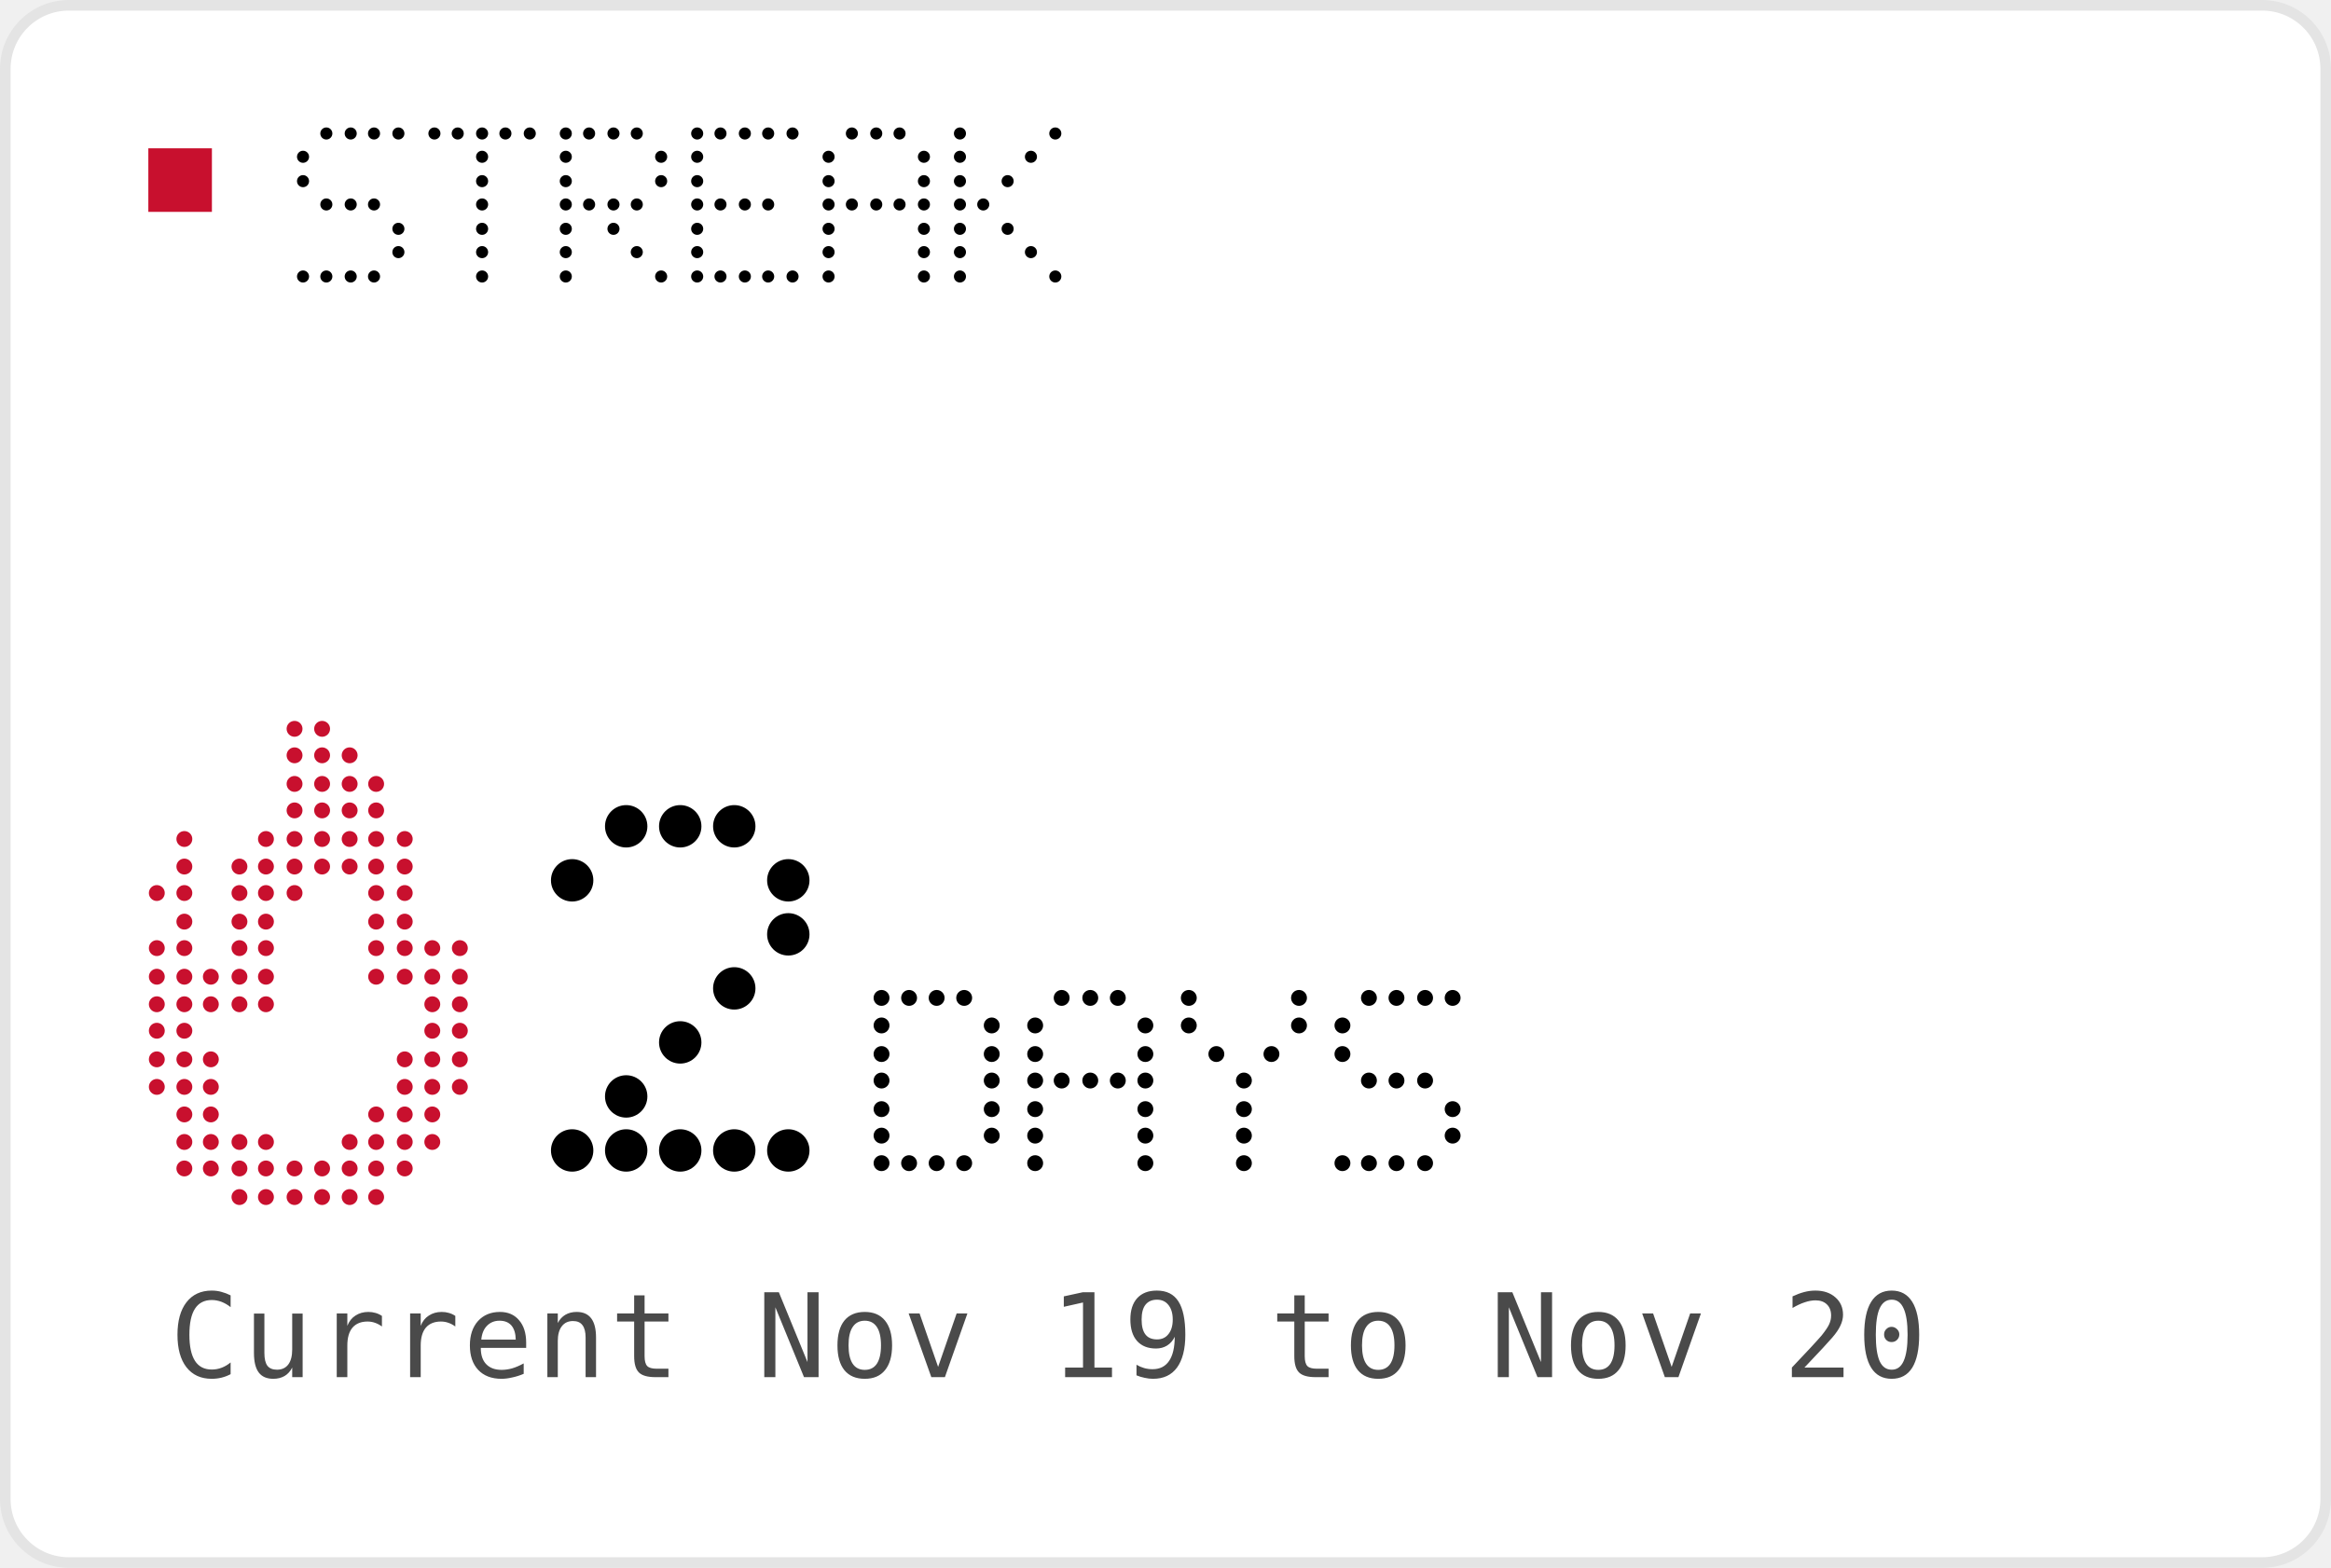
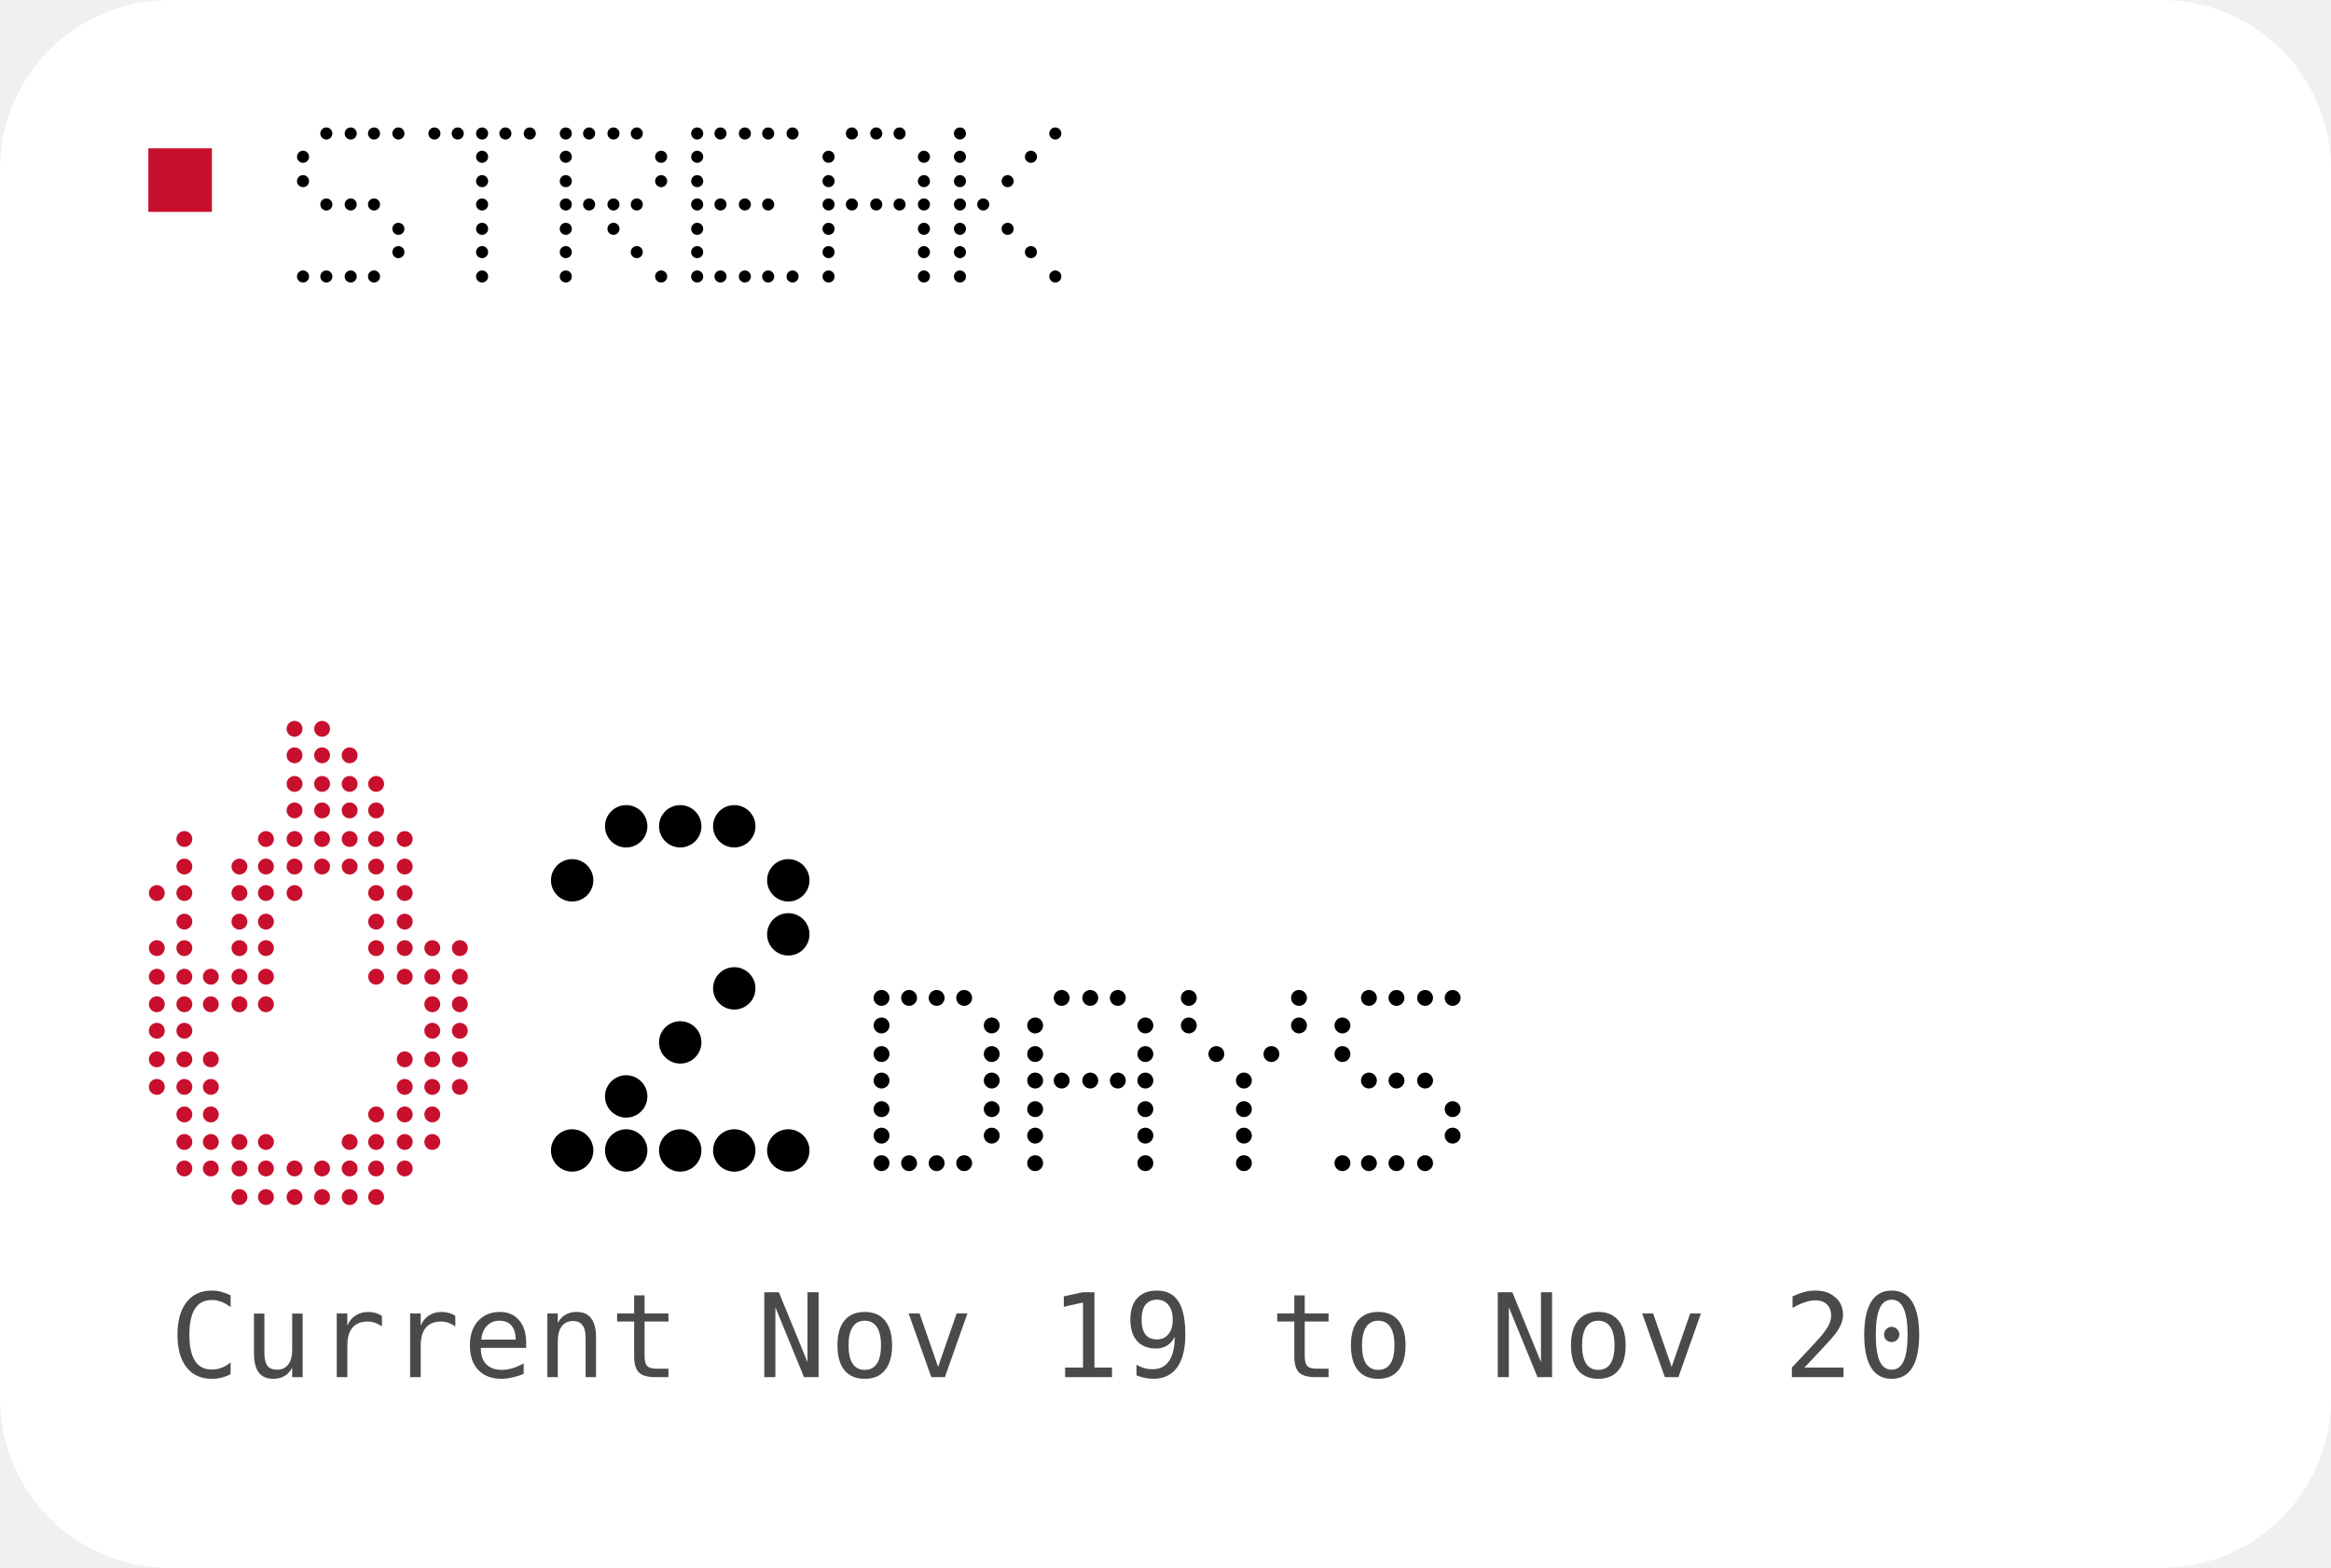
<svg xmlns="http://www.w3.org/2000/svg" width="220" height="148" viewBox="0 0 220 148" role="img">
-   <rect x="0.5" y="0.5" width="219" height="147" rx="6" fill="#FFFFFF" stroke="#E4E4E4" stroke-width="1" />
+   <rect width="220" height="148" rx="16" fill="#FFFFFF" />
  <rect x="14" y="14" width="6" height="6" fill="#C8102E" />
  <circle cx="30.8" cy="12.6" r="0.57" fill="#000000" />
  <circle cx="33.1" cy="12.6" r="0.57" fill="#000000" />
  <circle cx="35.3" cy="12.6" r="0.57" fill="#000000" />
  <circle cx="37.6" cy="12.6" r="0.57" fill="#000000" />
  <circle cx="28.6" cy="14.8" r="0.57" fill="#000000" />
  <circle cx="28.6" cy="17.1" r="0.57" fill="#000000" />
  <circle cx="30.8" cy="19.3" r="0.57" fill="#000000" />
  <circle cx="33.1" cy="19.3" r="0.57" fill="#000000" />
  <circle cx="35.3" cy="19.3" r="0.57" fill="#000000" />
  <circle cx="37.6" cy="21.6" r="0.57" fill="#000000" />
  <circle cx="37.6" cy="23.8" r="0.57" fill="#000000" />
  <circle cx="28.6" cy="26.1" r="0.57" fill="#000000" />
  <circle cx="30.8" cy="26.1" r="0.57" fill="#000000" />
  <circle cx="33.1" cy="26.1" r="0.57" fill="#000000" />
  <circle cx="35.3" cy="26.1" r="0.57" fill="#000000" />
  <circle cx="41.0" cy="12.6" r="0.57" fill="#000000" />
  <circle cx="43.2" cy="12.6" r="0.57" fill="#000000" />
  <circle cx="45.5" cy="12.6" r="0.57" fill="#000000" />
  <circle cx="47.7" cy="12.6" r="0.57" fill="#000000" />
  <circle cx="50.0" cy="12.6" r="0.57" fill="#000000" />
  <circle cx="45.5" cy="14.8" r="0.57" fill="#000000" />
  <circle cx="45.5" cy="17.1" r="0.57" fill="#000000" />
  <circle cx="45.5" cy="19.3" r="0.57" fill="#000000" />
  <circle cx="45.5" cy="21.6" r="0.57" fill="#000000" />
  <circle cx="45.5" cy="23.8" r="0.57" fill="#000000" />
  <circle cx="45.5" cy="26.1" r="0.57" fill="#000000" />
  <circle cx="53.4" cy="12.6" r="0.57" fill="#000000" />
  <circle cx="55.6" cy="12.6" r="0.57" fill="#000000" />
  <circle cx="57.9" cy="12.6" r="0.57" fill="#000000" />
  <circle cx="60.1" cy="12.6" r="0.57" fill="#000000" />
  <circle cx="53.4" cy="14.8" r="0.57" fill="#000000" />
  <circle cx="62.4" cy="14.8" r="0.57" fill="#000000" />
  <circle cx="53.4" cy="17.1" r="0.57" fill="#000000" />
  <circle cx="62.4" cy="17.1" r="0.57" fill="#000000" />
  <circle cx="53.4" cy="19.3" r="0.57" fill="#000000" />
  <circle cx="55.6" cy="19.3" r="0.57" fill="#000000" />
  <circle cx="57.9" cy="19.3" r="0.57" fill="#000000" />
  <circle cx="60.1" cy="19.3" r="0.57" fill="#000000" />
  <circle cx="53.4" cy="21.6" r="0.57" fill="#000000" />
  <circle cx="57.9" cy="21.6" r="0.57" fill="#000000" />
  <circle cx="53.4" cy="23.8" r="0.57" fill="#000000" />
  <circle cx="60.1" cy="23.8" r="0.57" fill="#000000" />
  <circle cx="53.4" cy="26.1" r="0.57" fill="#000000" />
  <circle cx="62.4" cy="26.1" r="0.57" fill="#000000" />
  <circle cx="65.8" cy="12.6" r="0.57" fill="#000000" />
  <circle cx="68.0" cy="12.6" r="0.57" fill="#000000" />
  <circle cx="70.3" cy="12.6" r="0.57" fill="#000000" />
  <circle cx="72.5" cy="12.6" r="0.57" fill="#000000" />
  <circle cx="74.8" cy="12.6" r="0.57" fill="#000000" />
  <circle cx="65.8" cy="14.8" r="0.57" fill="#000000" />
  <circle cx="65.8" cy="17.1" r="0.57" fill="#000000" />
  <circle cx="65.8" cy="19.3" r="0.57" fill="#000000" />
  <circle cx="68.0" cy="19.3" r="0.57" fill="#000000" />
  <circle cx="70.3" cy="19.3" r="0.57" fill="#000000" />
  <circle cx="72.5" cy="19.3" r="0.57" fill="#000000" />
  <circle cx="65.8" cy="21.6" r="0.57" fill="#000000" />
  <circle cx="65.8" cy="23.8" r="0.57" fill="#000000" />
  <circle cx="65.8" cy="26.1" r="0.57" fill="#000000" />
  <circle cx="68.0" cy="26.1" r="0.57" fill="#000000" />
  <circle cx="70.3" cy="26.1" r="0.57" fill="#000000" />
  <circle cx="72.5" cy="26.1" r="0.57" fill="#000000" />
  <circle cx="74.8" cy="26.1" r="0.57" fill="#000000" />
  <circle cx="80.4" cy="12.6" r="0.57" fill="#000000" />
  <circle cx="82.7" cy="12.6" r="0.57" fill="#000000" />
  <circle cx="84.9" cy="12.6" r="0.57" fill="#000000" />
  <circle cx="78.2" cy="14.8" r="0.57" fill="#000000" />
  <circle cx="87.2" cy="14.8" r="0.57" fill="#000000" />
  <circle cx="78.2" cy="17.1" r="0.57" fill="#000000" />
  <circle cx="87.2" cy="17.1" r="0.57" fill="#000000" />
  <circle cx="78.2" cy="19.3" r="0.57" fill="#000000" />
  <circle cx="80.4" cy="19.3" r="0.57" fill="#000000" />
  <circle cx="82.7" cy="19.3" r="0.57" fill="#000000" />
  <circle cx="84.9" cy="19.3" r="0.57" fill="#000000" />
  <circle cx="87.2" cy="19.3" r="0.57" fill="#000000" />
  <circle cx="78.2" cy="21.6" r="0.57" fill="#000000" />
  <circle cx="87.2" cy="21.6" r="0.57" fill="#000000" />
  <circle cx="78.2" cy="23.8" r="0.57" fill="#000000" />
  <circle cx="87.2" cy="23.8" r="0.57" fill="#000000" />
  <circle cx="78.2" cy="26.1" r="0.57" fill="#000000" />
  <circle cx="87.2" cy="26.1" r="0.57" fill="#000000" />
  <circle cx="90.6" cy="12.6" r="0.57" fill="#000000" />
  <circle cx="99.6" cy="12.6" r="0.57" fill="#000000" />
  <circle cx="90.6" cy="14.8" r="0.57" fill="#000000" />
  <circle cx="97.3" cy="14.8" r="0.57" fill="#000000" />
  <circle cx="90.6" cy="17.1" r="0.57" fill="#000000" />
  <circle cx="95.1" cy="17.1" r="0.57" fill="#000000" />
  <circle cx="90.6" cy="19.3" r="0.57" fill="#000000" />
  <circle cx="92.8" cy="19.3" r="0.57" fill="#000000" />
  <circle cx="90.6" cy="21.6" r="0.57" fill="#000000" />
  <circle cx="95.1" cy="21.6" r="0.57" fill="#000000" />
  <circle cx="90.6" cy="23.8" r="0.57" fill="#000000" />
  <circle cx="97.3" cy="23.8" r="0.57" fill="#000000" />
  <circle cx="90.6" cy="26.1" r="0.57" fill="#000000" />
  <circle cx="99.6" cy="26.1" r="0.57" fill="#000000" />
  <circle cx="27.8" cy="68.8" r="0.75" fill="#C8102E" />
  <circle cx="30.4" cy="68.8" r="0.75" fill="#C8102E" />
  <circle cx="27.8" cy="71.3" r="0.75" fill="#C8102E" />
  <circle cx="30.4" cy="71.3" r="0.75" fill="#C8102E" />
  <circle cx="33.0" cy="71.3" r="0.75" fill="#C8102E" />
  <circle cx="27.8" cy="74.0" r="0.75" fill="#C8102E" />
  <circle cx="30.4" cy="74.0" r="0.75" fill="#C8102E" />
  <circle cx="33.0" cy="74.0" r="0.75" fill="#C8102E" />
  <circle cx="35.5" cy="74.0" r="0.75" fill="#C8102E" />
  <circle cx="27.8" cy="76.5" r="0.75" fill="#C8102E" />
  <circle cx="30.4" cy="76.5" r="0.75" fill="#C8102E" />
  <circle cx="33.0" cy="76.5" r="0.75" fill="#C8102E" />
  <circle cx="35.5" cy="76.5" r="0.75" fill="#C8102E" />
  <circle cx="17.4" cy="79.2" r="0.75" fill="#C8102E" />
  <circle cx="25.1" cy="79.2" r="0.75" fill="#C8102E" />
  <circle cx="27.8" cy="79.2" r="0.75" fill="#C8102E" />
  <circle cx="30.4" cy="79.2" r="0.75" fill="#C8102E" />
  <circle cx="33.0" cy="79.2" r="0.75" fill="#C8102E" />
  <circle cx="35.5" cy="79.2" r="0.75" fill="#C8102E" />
  <circle cx="38.2" cy="79.2" r="0.75" fill="#C8102E" />
  <circle cx="17.4" cy="81.8" r="0.75" fill="#C8102E" />
  <circle cx="22.6" cy="81.8" r="0.75" fill="#C8102E" />
  <circle cx="25.1" cy="81.8" r="0.75" fill="#C8102E" />
  <circle cx="27.8" cy="81.8" r="0.75" fill="#C8102E" />
  <circle cx="30.4" cy="81.8" r="0.75" fill="#C8102E" />
  <circle cx="33.0" cy="81.8" r="0.75" fill="#C8102E" />
  <circle cx="35.5" cy="81.8" r="0.75" fill="#C8102E" />
  <circle cx="38.2" cy="81.8" r="0.75" fill="#C8102E" />
  <circle cx="14.8" cy="84.3" r="0.75" fill="#C8102E" />
  <circle cx="17.4" cy="84.3" r="0.75" fill="#C8102E" />
  <circle cx="22.6" cy="84.3" r="0.75" fill="#C8102E" />
  <circle cx="25.1" cy="84.3" r="0.75" fill="#C8102E" />
  <circle cx="27.8" cy="84.3" r="0.75" fill="#C8102E" />
  <circle cx="35.5" cy="84.3" r="0.75" fill="#C8102E" />
  <circle cx="38.2" cy="84.3" r="0.75" fill="#C8102E" />
  <circle cx="17.4" cy="87.0" r="0.75" fill="#C8102E" />
  <circle cx="22.6" cy="87.0" r="0.75" fill="#C8102E" />
  <circle cx="25.1" cy="87.0" r="0.75" fill="#C8102E" />
  <circle cx="35.5" cy="87.0" r="0.75" fill="#C8102E" />
  <circle cx="38.2" cy="87.0" r="0.75" fill="#C8102E" />
  <circle cx="14.8" cy="89.5" r="0.75" fill="#C8102E" />
  <circle cx="17.4" cy="89.5" r="0.75" fill="#C8102E" />
  <circle cx="22.6" cy="89.5" r="0.75" fill="#C8102E" />
  <circle cx="25.1" cy="89.5" r="0.75" fill="#C8102E" />
  <circle cx="35.5" cy="89.5" r="0.75" fill="#C8102E" />
  <circle cx="38.2" cy="89.5" r="0.75" fill="#C8102E" />
  <circle cx="40.8" cy="89.5" r="0.75" fill="#C8102E" />
  <circle cx="43.4" cy="89.5" r="0.75" fill="#C8102E" />
  <circle cx="14.8" cy="92.2" r="0.75" fill="#C8102E" />
  <circle cx="17.4" cy="92.2" r="0.75" fill="#C8102E" />
  <circle cx="19.9" cy="92.2" r="0.75" fill="#C8102E" />
  <circle cx="22.6" cy="92.2" r="0.75" fill="#C8102E" />
  <circle cx="25.1" cy="92.2" r="0.75" fill="#C8102E" />
  <circle cx="35.5" cy="92.2" r="0.75" fill="#C8102E" />
  <circle cx="38.2" cy="92.2" r="0.75" fill="#C8102E" />
  <circle cx="40.8" cy="92.2" r="0.75" fill="#C8102E" />
  <circle cx="43.4" cy="92.2" r="0.75" fill="#C8102E" />
  <circle cx="14.8" cy="94.8" r="0.75" fill="#C8102E" />
  <circle cx="17.4" cy="94.8" r="0.75" fill="#C8102E" />
  <circle cx="19.9" cy="94.8" r="0.75" fill="#C8102E" />
  <circle cx="22.6" cy="94.8" r="0.75" fill="#C8102E" />
  <circle cx="25.1" cy="94.8" r="0.75" fill="#C8102E" />
  <circle cx="40.8" cy="94.8" r="0.75" fill="#C8102E" />
  <circle cx="43.4" cy="94.8" r="0.75" fill="#C8102E" />
  <circle cx="14.8" cy="97.3" r="0.75" fill="#C8102E" />
  <circle cx="17.4" cy="97.3" r="0.75" fill="#C8102E" />
  <circle cx="40.8" cy="97.3" r="0.75" fill="#C8102E" />
  <circle cx="43.4" cy="97.3" r="0.75" fill="#C8102E" />
  <circle cx="14.8" cy="100.0" r="0.75" fill="#C8102E" />
  <circle cx="17.4" cy="100.0" r="0.75" fill="#C8102E" />
  <circle cx="19.9" cy="100.0" r="0.75" fill="#C8102E" />
  <circle cx="38.2" cy="100.0" r="0.75" fill="#C8102E" />
  <circle cx="40.8" cy="100.0" r="0.75" fill="#C8102E" />
  <circle cx="43.4" cy="100.0" r="0.75" fill="#C8102E" />
  <circle cx="14.8" cy="102.6" r="0.75" fill="#C8102E" />
  <circle cx="17.4" cy="102.6" r="0.75" fill="#C8102E" />
  <circle cx="19.9" cy="102.6" r="0.75" fill="#C8102E" />
  <circle cx="38.2" cy="102.6" r="0.75" fill="#C8102E" />
  <circle cx="40.8" cy="102.6" r="0.75" fill="#C8102E" />
  <circle cx="43.4" cy="102.6" r="0.75" fill="#C8102E" />
  <circle cx="17.4" cy="105.2" r="0.75" fill="#C8102E" />
  <circle cx="19.9" cy="105.2" r="0.75" fill="#C8102E" />
  <circle cx="35.5" cy="105.2" r="0.75" fill="#C8102E" />
  <circle cx="38.2" cy="105.2" r="0.75" fill="#C8102E" />
  <circle cx="40.8" cy="105.2" r="0.75" fill="#C8102E" />
  <circle cx="17.4" cy="107.8" r="0.75" fill="#C8102E" />
  <circle cx="19.9" cy="107.8" r="0.75" fill="#C8102E" />
  <circle cx="22.6" cy="107.8" r="0.75" fill="#C8102E" />
  <circle cx="25.1" cy="107.8" r="0.75" fill="#C8102E" />
  <circle cx="33.0" cy="107.8" r="0.75" fill="#C8102E" />
  <circle cx="35.5" cy="107.8" r="0.75" fill="#C8102E" />
  <circle cx="38.2" cy="107.8" r="0.75" fill="#C8102E" />
  <circle cx="40.8" cy="107.8" r="0.75" fill="#C8102E" />
  <circle cx="17.4" cy="110.3" r="0.75" fill="#C8102E" />
  <circle cx="19.9" cy="110.3" r="0.75" fill="#C8102E" />
  <circle cx="22.6" cy="110.3" r="0.75" fill="#C8102E" />
  <circle cx="25.1" cy="110.3" r="0.75" fill="#C8102E" />
  <circle cx="27.8" cy="110.3" r="0.75" fill="#C8102E" />
  <circle cx="30.4" cy="110.3" r="0.75" fill="#C8102E" />
  <circle cx="33.0" cy="110.3" r="0.75" fill="#C8102E" />
  <circle cx="35.5" cy="110.3" r="0.75" fill="#C8102E" />
  <circle cx="38.2" cy="110.3" r="0.75" fill="#C8102E" />
  <circle cx="22.6" cy="113.0" r="0.75" fill="#C8102E" />
  <circle cx="25.1" cy="113.0" r="0.75" fill="#C8102E" />
  <circle cx="27.8" cy="113.0" r="0.75" fill="#C8102E" />
  <circle cx="30.4" cy="113.0" r="0.75" fill="#C8102E" />
  <circle cx="33.0" cy="113.0" r="0.75" fill="#C8102E" />
  <circle cx="35.5" cy="113.0" r="0.75" fill="#C8102E" />
  <circle cx="59.1" cy="78.0" r="2.00" fill="#000000" />
  <circle cx="64.2" cy="78.0" r="2.00" fill="#000000" />
  <circle cx="69.3" cy="78.0" r="2.00" fill="#000000" />
  <circle cx="54.0" cy="83.1" r="2.00" fill="#000000" />
  <circle cx="74.4" cy="83.1" r="2.00" fill="#000000" />
  <circle cx="74.4" cy="88.2" r="2.00" fill="#000000" />
  <circle cx="69.3" cy="93.3" r="2.00" fill="#000000" />
  <circle cx="64.2" cy="98.4" r="2.00" fill="#000000" />
  <circle cx="59.1" cy="103.5" r="2.00" fill="#000000" />
  <circle cx="54.0" cy="108.6" r="2.00" fill="#000000" />
  <circle cx="59.1" cy="108.6" r="2.00" fill="#000000" />
  <circle cx="64.2" cy="108.6" r="2.00" fill="#000000" />
  <circle cx="69.3" cy="108.6" r="2.00" fill="#000000" />
  <circle cx="74.4" cy="108.6" r="2.00" fill="#000000" />
  <circle cx="83.2" cy="94.2" r="0.75" fill="#000000" />
  <circle cx="85.8" cy="94.2" r="0.75" fill="#000000" />
  <circle cx="88.4" cy="94.2" r="0.75" fill="#000000" />
  <circle cx="91.0" cy="94.2" r="0.75" fill="#000000" />
  <circle cx="83.2" cy="96.8" r="0.75" fill="#000000" />
  <circle cx="93.6" cy="96.8" r="0.75" fill="#000000" />
  <circle cx="83.2" cy="99.5" r="0.75" fill="#000000" />
  <circle cx="93.6" cy="99.5" r="0.75" fill="#000000" />
  <circle cx="83.2" cy="102.0" r="0.75" fill="#000000" />
  <circle cx="93.6" cy="102.0" r="0.75" fill="#000000" />
  <circle cx="83.2" cy="104.7" r="0.75" fill="#000000" />
  <circle cx="93.6" cy="104.7" r="0.75" fill="#000000" />
  <circle cx="83.2" cy="107.2" r="0.75" fill="#000000" />
  <circle cx="93.6" cy="107.2" r="0.75" fill="#000000" />
  <circle cx="83.2" cy="109.8" r="0.75" fill="#000000" />
  <circle cx="85.8" cy="109.8" r="0.75" fill="#000000" />
  <circle cx="88.4" cy="109.8" r="0.75" fill="#000000" />
  <circle cx="91.0" cy="109.8" r="0.75" fill="#000000" />
  <circle cx="100.2" cy="94.2" r="0.75" fill="#000000" />
  <circle cx="102.9" cy="94.2" r="0.75" fill="#000000" />
  <circle cx="105.5" cy="94.2" r="0.75" fill="#000000" />
  <circle cx="97.7" cy="96.8" r="0.75" fill="#000000" />
  <circle cx="108.1" cy="96.8" r="0.75" fill="#000000" />
  <circle cx="97.7" cy="99.5" r="0.75" fill="#000000" />
  <circle cx="108.1" cy="99.5" r="0.75" fill="#000000" />
  <circle cx="97.7" cy="102.0" r="0.75" fill="#000000" />
  <circle cx="100.2" cy="102.0" r="0.75" fill="#000000" />
  <circle cx="102.9" cy="102.0" r="0.75" fill="#000000" />
  <circle cx="105.5" cy="102.0" r="0.75" fill="#000000" />
  <circle cx="108.1" cy="102.0" r="0.75" fill="#000000" />
  <circle cx="97.7" cy="104.7" r="0.75" fill="#000000" />
  <circle cx="108.1" cy="104.7" r="0.75" fill="#000000" />
  <circle cx="97.7" cy="107.2" r="0.75" fill="#000000" />
  <circle cx="108.1" cy="107.2" r="0.75" fill="#000000" />
  <circle cx="97.7" cy="109.8" r="0.75" fill="#000000" />
  <circle cx="108.1" cy="109.8" r="0.75" fill="#000000" />
  <circle cx="112.2" cy="94.2" r="0.75" fill="#000000" />
  <circle cx="122.6" cy="94.2" r="0.75" fill="#000000" />
  <circle cx="112.2" cy="96.8" r="0.75" fill="#000000" />
  <circle cx="122.6" cy="96.8" r="0.75" fill="#000000" />
  <circle cx="114.8" cy="99.5" r="0.75" fill="#000000" />
  <circle cx="120.0" cy="99.5" r="0.75" fill="#000000" />
  <circle cx="117.4" cy="102.0" r="0.75" fill="#000000" />
  <circle cx="117.4" cy="104.7" r="0.75" fill="#000000" />
  <circle cx="117.4" cy="107.2" r="0.75" fill="#000000" />
  <circle cx="117.4" cy="109.8" r="0.75" fill="#000000" />
  <circle cx="129.2" cy="94.2" r="0.75" fill="#000000" />
  <circle cx="131.8" cy="94.2" r="0.75" fill="#000000" />
  <circle cx="134.5" cy="94.2" r="0.75" fill="#000000" />
  <circle cx="137.1" cy="94.2" r="0.75" fill="#000000" />
  <circle cx="126.7" cy="96.8" r="0.75" fill="#000000" />
  <circle cx="126.7" cy="99.5" r="0.75" fill="#000000" />
  <circle cx="129.2" cy="102.0" r="0.75" fill="#000000" />
  <circle cx="131.8" cy="102.0" r="0.75" fill="#000000" />
  <circle cx="134.5" cy="102.0" r="0.75" fill="#000000" />
  <circle cx="137.1" cy="104.7" r="0.75" fill="#000000" />
  <circle cx="137.1" cy="107.2" r="0.75" fill="#000000" />
  <circle cx="126.7" cy="109.8" r="0.75" fill="#000000" />
  <circle cx="129.2" cy="109.8" r="0.75" fill="#000000" />
  <circle cx="131.8" cy="109.8" r="0.75" fill="#000000" />
  <circle cx="134.5" cy="109.8" r="0.75" fill="#000000" />
  <text x="16" y="130" fill="#4A4A4A" text-anchor="start" font-family="ui-monospace, Geist Mono, monospace" font-size="11" letter-spacing="0.3" dominant-baseline="auto">Current Nov 19 to Nov 20</text>
</svg>
